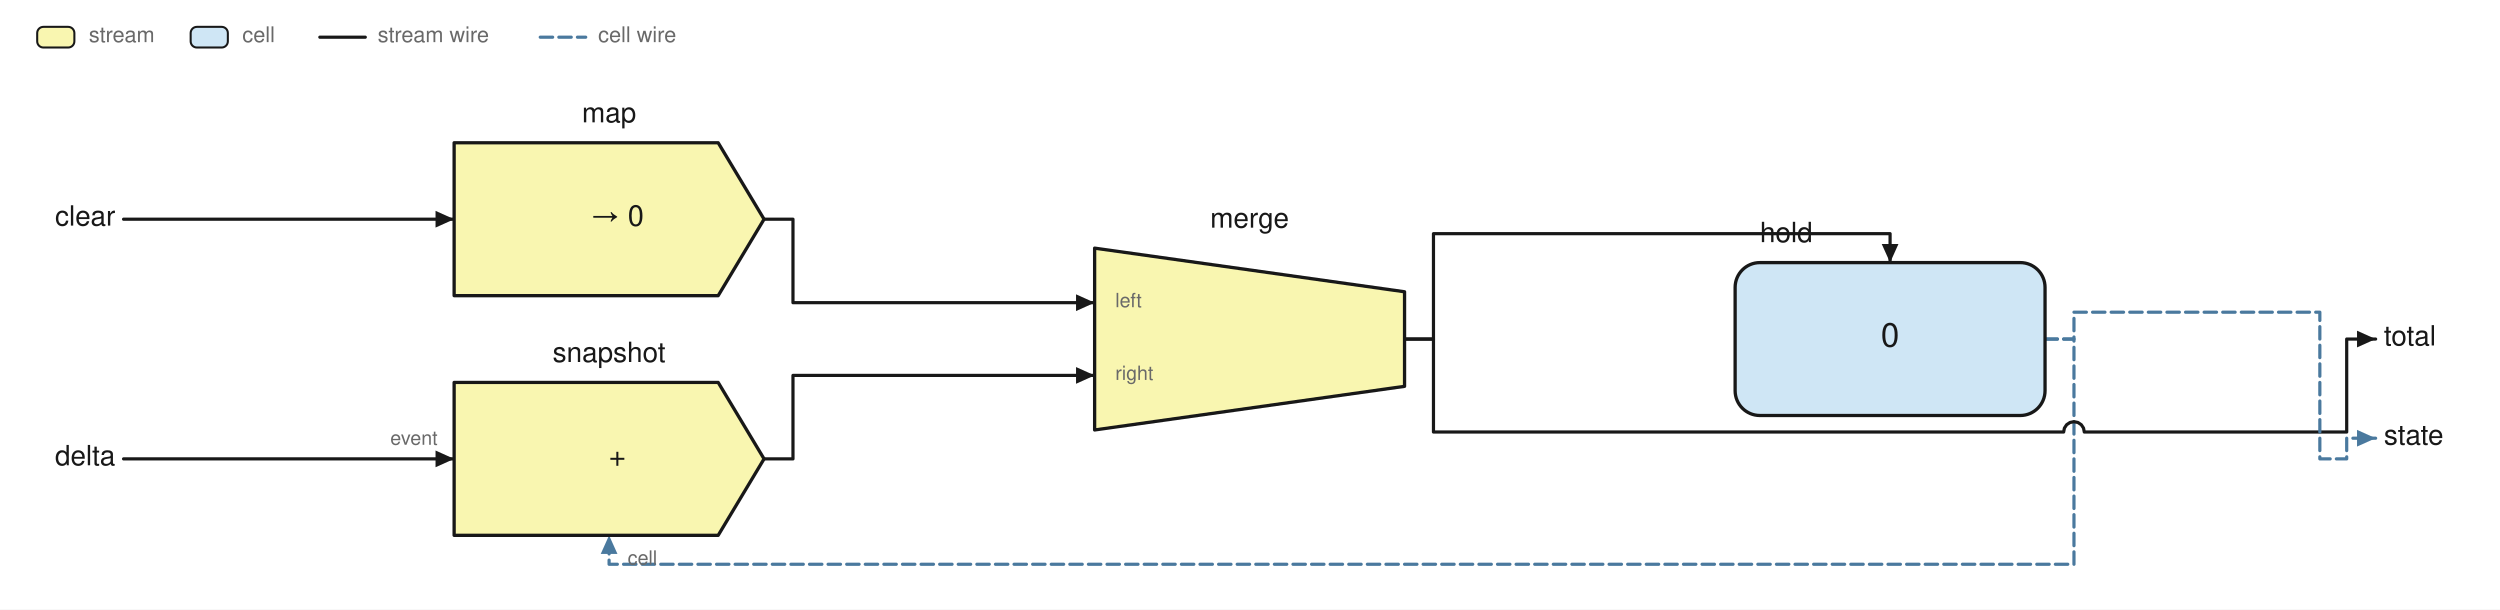
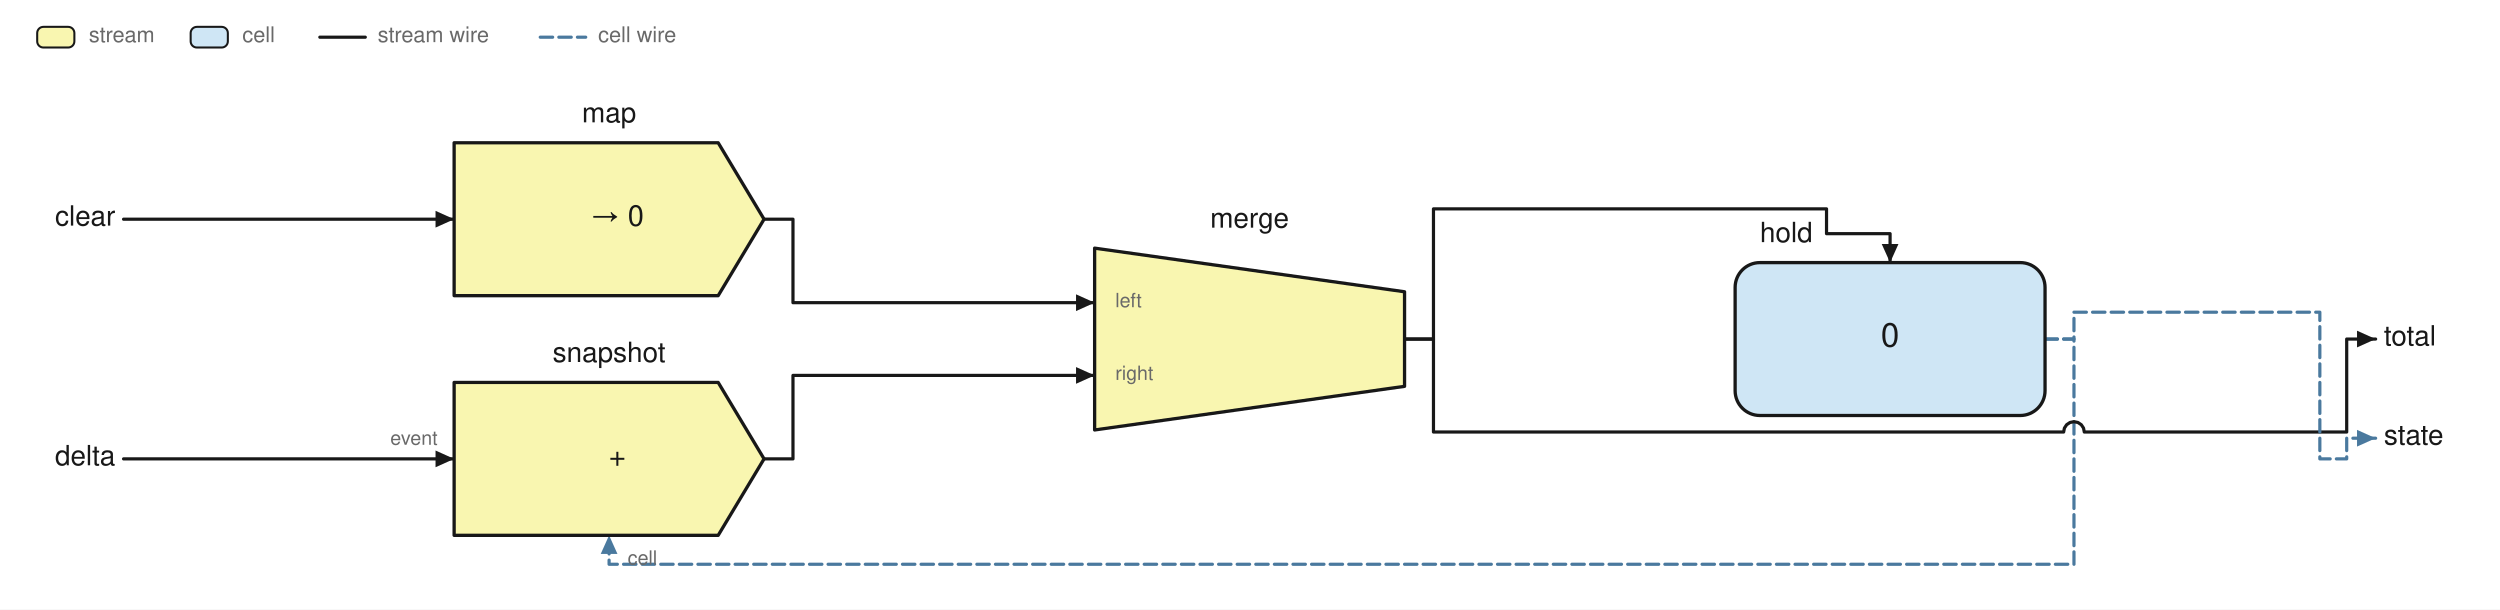
<svg xmlns="http://www.w3.org/2000/svg" width="1210" height="295" viewBox="0 0 1210 295">
  <rect width="100%" height="100%" fill="#ffffff" />
  <g transform="translate(0,0)">
    <rect x="18.00" y="13.00" width="18.00" height="10.00" rx="3.00" fill="#f9f6b0" stroke="#181818" stroke-width="1.00" />
    <text x="43.00" y="18.00" font-family="Helvetica, Arial, 'Noto Sans JP', sans-serif" font-size="10.50" fill="#696969" text-anchor="start" dominant-baseline="central">stream</text>
    <rect x="92.28" y="13.00" width="18.00" height="10.00" rx="3.00" fill="#cfe6f5" stroke="#181818" stroke-width="1.00" />
    <text x="117.28" y="18.00" font-family="Helvetica, Arial, 'Noto Sans JP', sans-serif" font-size="10.50" fill="#696969" text-anchor="start" dominant-baseline="central">cell</text>
    <line x1="154.80" y1="18.00" x2="176.80" y2="18.00" stroke="#181818" stroke-width="1.55" stroke-linecap="round" />
    <text x="182.80" y="18.00" font-family="Helvetica, Arial, 'Noto Sans JP', sans-serif" font-size="10.50" fill="#696969" text-anchor="start" dominant-baseline="central">stream wire</text>
    <line x1="261.48" y1="18.00" x2="283.48" y2="18.00" stroke="#4a799e" stroke-width="1.55" stroke-linecap="round" stroke-dasharray="6.00 3.00" />
    <text x="289.48" y="18.00" font-family="Helvetica, Arial, 'Noto Sans JP', sans-serif" font-size="10.50" fill="#696969" text-anchor="start" dominant-baseline="central">cell wire</text>
    <path d="M59.80,106.10 L73.80,106.10 L205.80,106.10 L219.80,106.10" fill="none" stroke="#181818" stroke-width="1.55" stroke-linecap="round" stroke-linejoin="round" />
    <path d="M219.80,106.10 L210.80,110.15 L210.80,102.05 Z" fill="#181818" />
    <path d="M369.80,106.10 L383.80,106.10 L383.80,146.50 L515.80,146.50 L529.80,146.50" fill="none" stroke="#181818" stroke-width="1.55" stroke-linecap="round" stroke-linejoin="round" />
    <path d="M529.80,146.50 L520.80,150.55 L520.80,142.45 Z" fill="#181818" />
    <path d="M59.80,222.10 L73.80,222.10 L205.80,222.10 L219.80,222.10" fill="none" stroke="#181818" stroke-width="1.55" stroke-linecap="round" stroke-linejoin="round" />
    <path d="M219.80,222.10 L210.80,226.15 L210.80,218.05 Z" fill="#181818" />
    <path d="M989.80,164.10 L1003.80,164.10 L1003.80,273.10 L294.80,273.10 L294.80,259.10" fill="none" stroke="#4a799e" stroke-width="1.55" stroke-linecap="round" stroke-linejoin="round" stroke-dasharray="6.00 3.00" />
    <path d="M294.80,259.10 L298.85,268.10 L290.75,268.10 Z" fill="#4a799e" />
    <path d="M369.80,222.10 L383.80,222.10 L383.80,181.70 L515.80,181.70 L529.80,181.70" fill="none" stroke="#181818" stroke-width="1.55" stroke-linecap="round" stroke-linejoin="round" />
    <path d="M529.80,181.70 L520.80,185.75 L520.80,177.65 Z" fill="#181818" />
-     <path d="M679.80,164.10 L693.80,164.10 L693.80,113.10 L914.80,113.10 L914.80,127.10" fill="none" stroke="#181818" stroke-width="1.55" stroke-linecap="round" stroke-linejoin="round" />
+     <path d="M679.80,164.10 L693.80,164.10 L693.80,101.10 L884.04,101.10 L884.04,113.10 L914.80,113.10 L914.80,127.10" fill="none" stroke="#181818" stroke-width="1.55" stroke-linecap="round" stroke-linejoin="round" />
    <path d="M914.80,127.10 L910.75,118.10 L918.85,118.10 Z" fill="#181818" />
    <path d="M679.80,164.10 L693.80,164.10 L693.80,209.10 L998.80,209.10 L999.18,207.19 L1000.26,205.56 L1001.89,204.48 L1003.80,204.10 L1005.71,204.48 L1007.34,205.56 L1008.42,207.19 L1008.80,209.10 L1135.80,209.10 L1135.80,164.10 L1149.80,164.10" fill="none" stroke="#181818" stroke-width="1.55" stroke-linecap="round" stroke-linejoin="round" />
    <path d="M1149.80,164.10 L1140.80,168.15 L1140.80,160.05 Z" fill="#181818" />
    <path d="M989.80,164.10 L1003.80,164.10 L1003.80,151.10 L1122.80,151.10 L1122.80,222.10 L1135.80,222.10 L1135.80,212.10 L1149.80,212.10" fill="none" stroke="#4a799e" stroke-width="1.55" stroke-linecap="round" stroke-linejoin="round" stroke-dasharray="6.00 3.00" />
    <path d="M1149.80,212.10 L1140.80,216.15 L1140.80,208.05 Z" fill="#4a799e" />
    <text x="55.80" y="222.10" font-family="Helvetica, Arial, 'Noto Sans JP', sans-serif" font-size="13.50" fill="#181818" text-anchor="end" dominant-baseline="central">delta</text>
    <text x="55.80" y="106.10" font-family="Helvetica, Arial, 'Noto Sans JP', sans-serif" font-size="13.50" fill="#181818" text-anchor="end" dominant-baseline="central">clear</text>
    <text x="1153.80" y="164.10" font-family="Helvetica, Arial, 'Noto Sans JP', sans-serif" font-size="13.50" fill="#181818" text-anchor="start" dominant-baseline="central">total</text>
    <text x="1153.80" y="212.10" font-family="Helvetica, Arial, 'Noto Sans JP', sans-serif" font-size="13.50" fill="#181818" text-anchor="start" dominant-baseline="central">state</text>
    <path d="M219.80,69.10 L347.60,69.10 L369.80,106.10 L347.60,143.10 L219.80,143.10 Z" fill="#f9f6b0" stroke="#181818" stroke-width="1.60" stroke-linejoin="round" />
    <text x="294.80" y="56.10" font-family="Helvetica, Arial, 'Noto Sans JP', sans-serif" font-size="13.50" fill="#181818" text-anchor="middle" dominant-baseline="central">map</text>
    <text x="298.80" y="106.10" font-family="Helvetica, Arial, 'Noto Sans JP', sans-serif" font-size="14.00" fill="#181818" text-anchor="middle" dominant-baseline="central">→ 0</text>
    <path d="M219.80,185.10 L347.60,185.10 L369.80,222.10 L347.60,259.10 L219.80,259.10 Z" fill="#f9f6b0" stroke="#181818" stroke-width="1.60" stroke-linejoin="round" />
    <text x="294.80" y="172.10" font-family="Helvetica, Arial, 'Noto Sans JP', sans-serif" font-size="13.50" fill="#181818" text-anchor="middle" dominant-baseline="central">snapshot</text>
    <text x="298.80" y="222.10" font-family="Helvetica, Arial, 'Noto Sans JP', sans-serif" font-size="14.00" fill="#181818" text-anchor="middle" dominant-baseline="central">+</text>
    <text x="211.80" y="213.10" font-family="Helvetica, Arial, 'Noto Sans JP', sans-serif" font-size="9.50" fill="#696969" text-anchor="end" dominant-baseline="central">event</text>
    <text x="303.80" y="271.10" font-family="Helvetica, Arial, 'Noto Sans JP', sans-serif" font-size="9.50" fill="#696969" text-anchor="start" dominant-baseline="central">cell</text>
    <path d="M529.80,120.10 L679.80,141.22 L679.80,186.98 L529.80,208.10 Z" fill="#f9f6b0" stroke="#181818" stroke-width="1.60" stroke-linejoin="round" />
    <text x="604.80" y="107.10" font-family="Helvetica, Arial, 'Noto Sans JP', sans-serif" font-size="13.50" fill="#181818" text-anchor="middle" dominant-baseline="central">merge</text>
    <text x="539.80" y="146.50" font-family="Helvetica, Arial, 'Noto Sans JP', sans-serif" font-size="9.50" fill="#696969" text-anchor="start" dominant-baseline="central">left</text>
    <text x="539.80" y="181.70" font-family="Helvetica, Arial, 'Noto Sans JP', sans-serif" font-size="9.50" fill="#696969" text-anchor="start" dominant-baseline="central">right</text>
    <rect x="839.80" y="127.10" width="150.00" height="74.00" rx="12.00" fill="#cfe6f5" stroke="#181818" stroke-width="1.60" />
    <text x="851.80" y="114.10" font-family="Helvetica, Arial, 'Noto Sans JP', sans-serif" font-size="13.50" fill="#181818" text-anchor="start" dominant-baseline="central">hold</text>
    <text x="914.80" y="164.10" font-family="Helvetica, Arial, 'Noto Sans JP', sans-serif" font-size="16.00" fill="#181818" text-anchor="middle" dominant-baseline="central">0</text>
  </g>
</svg>
